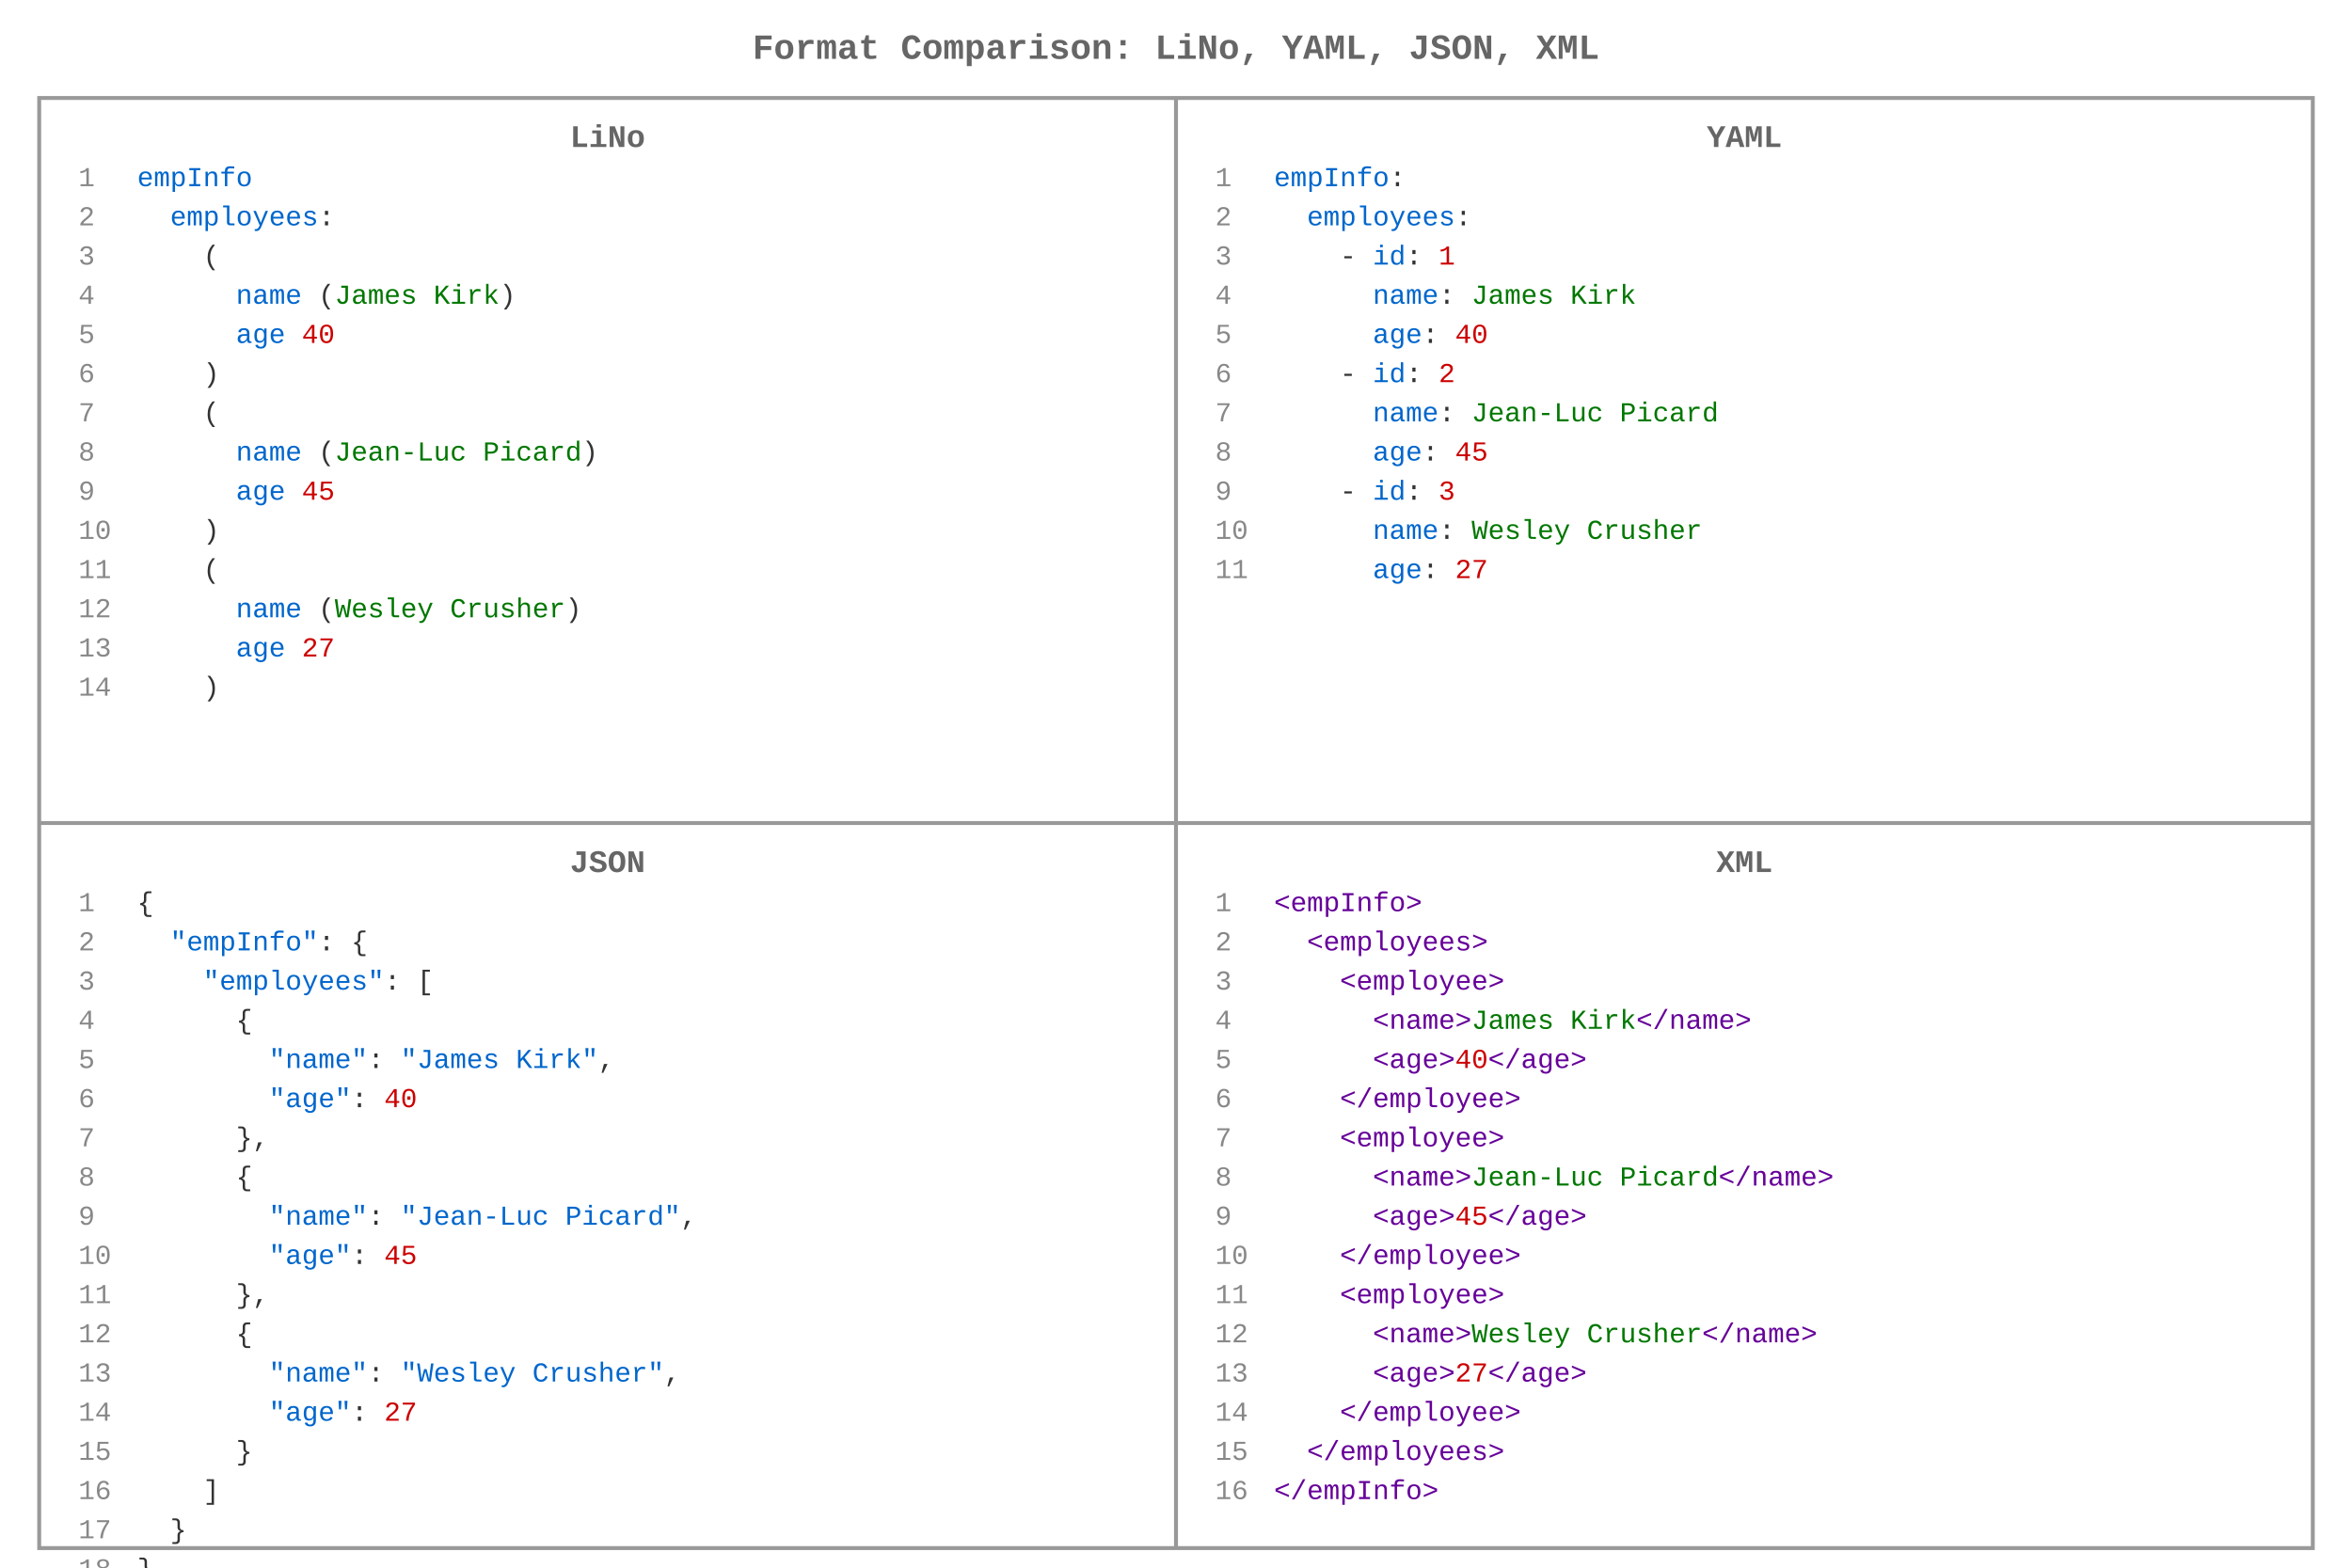
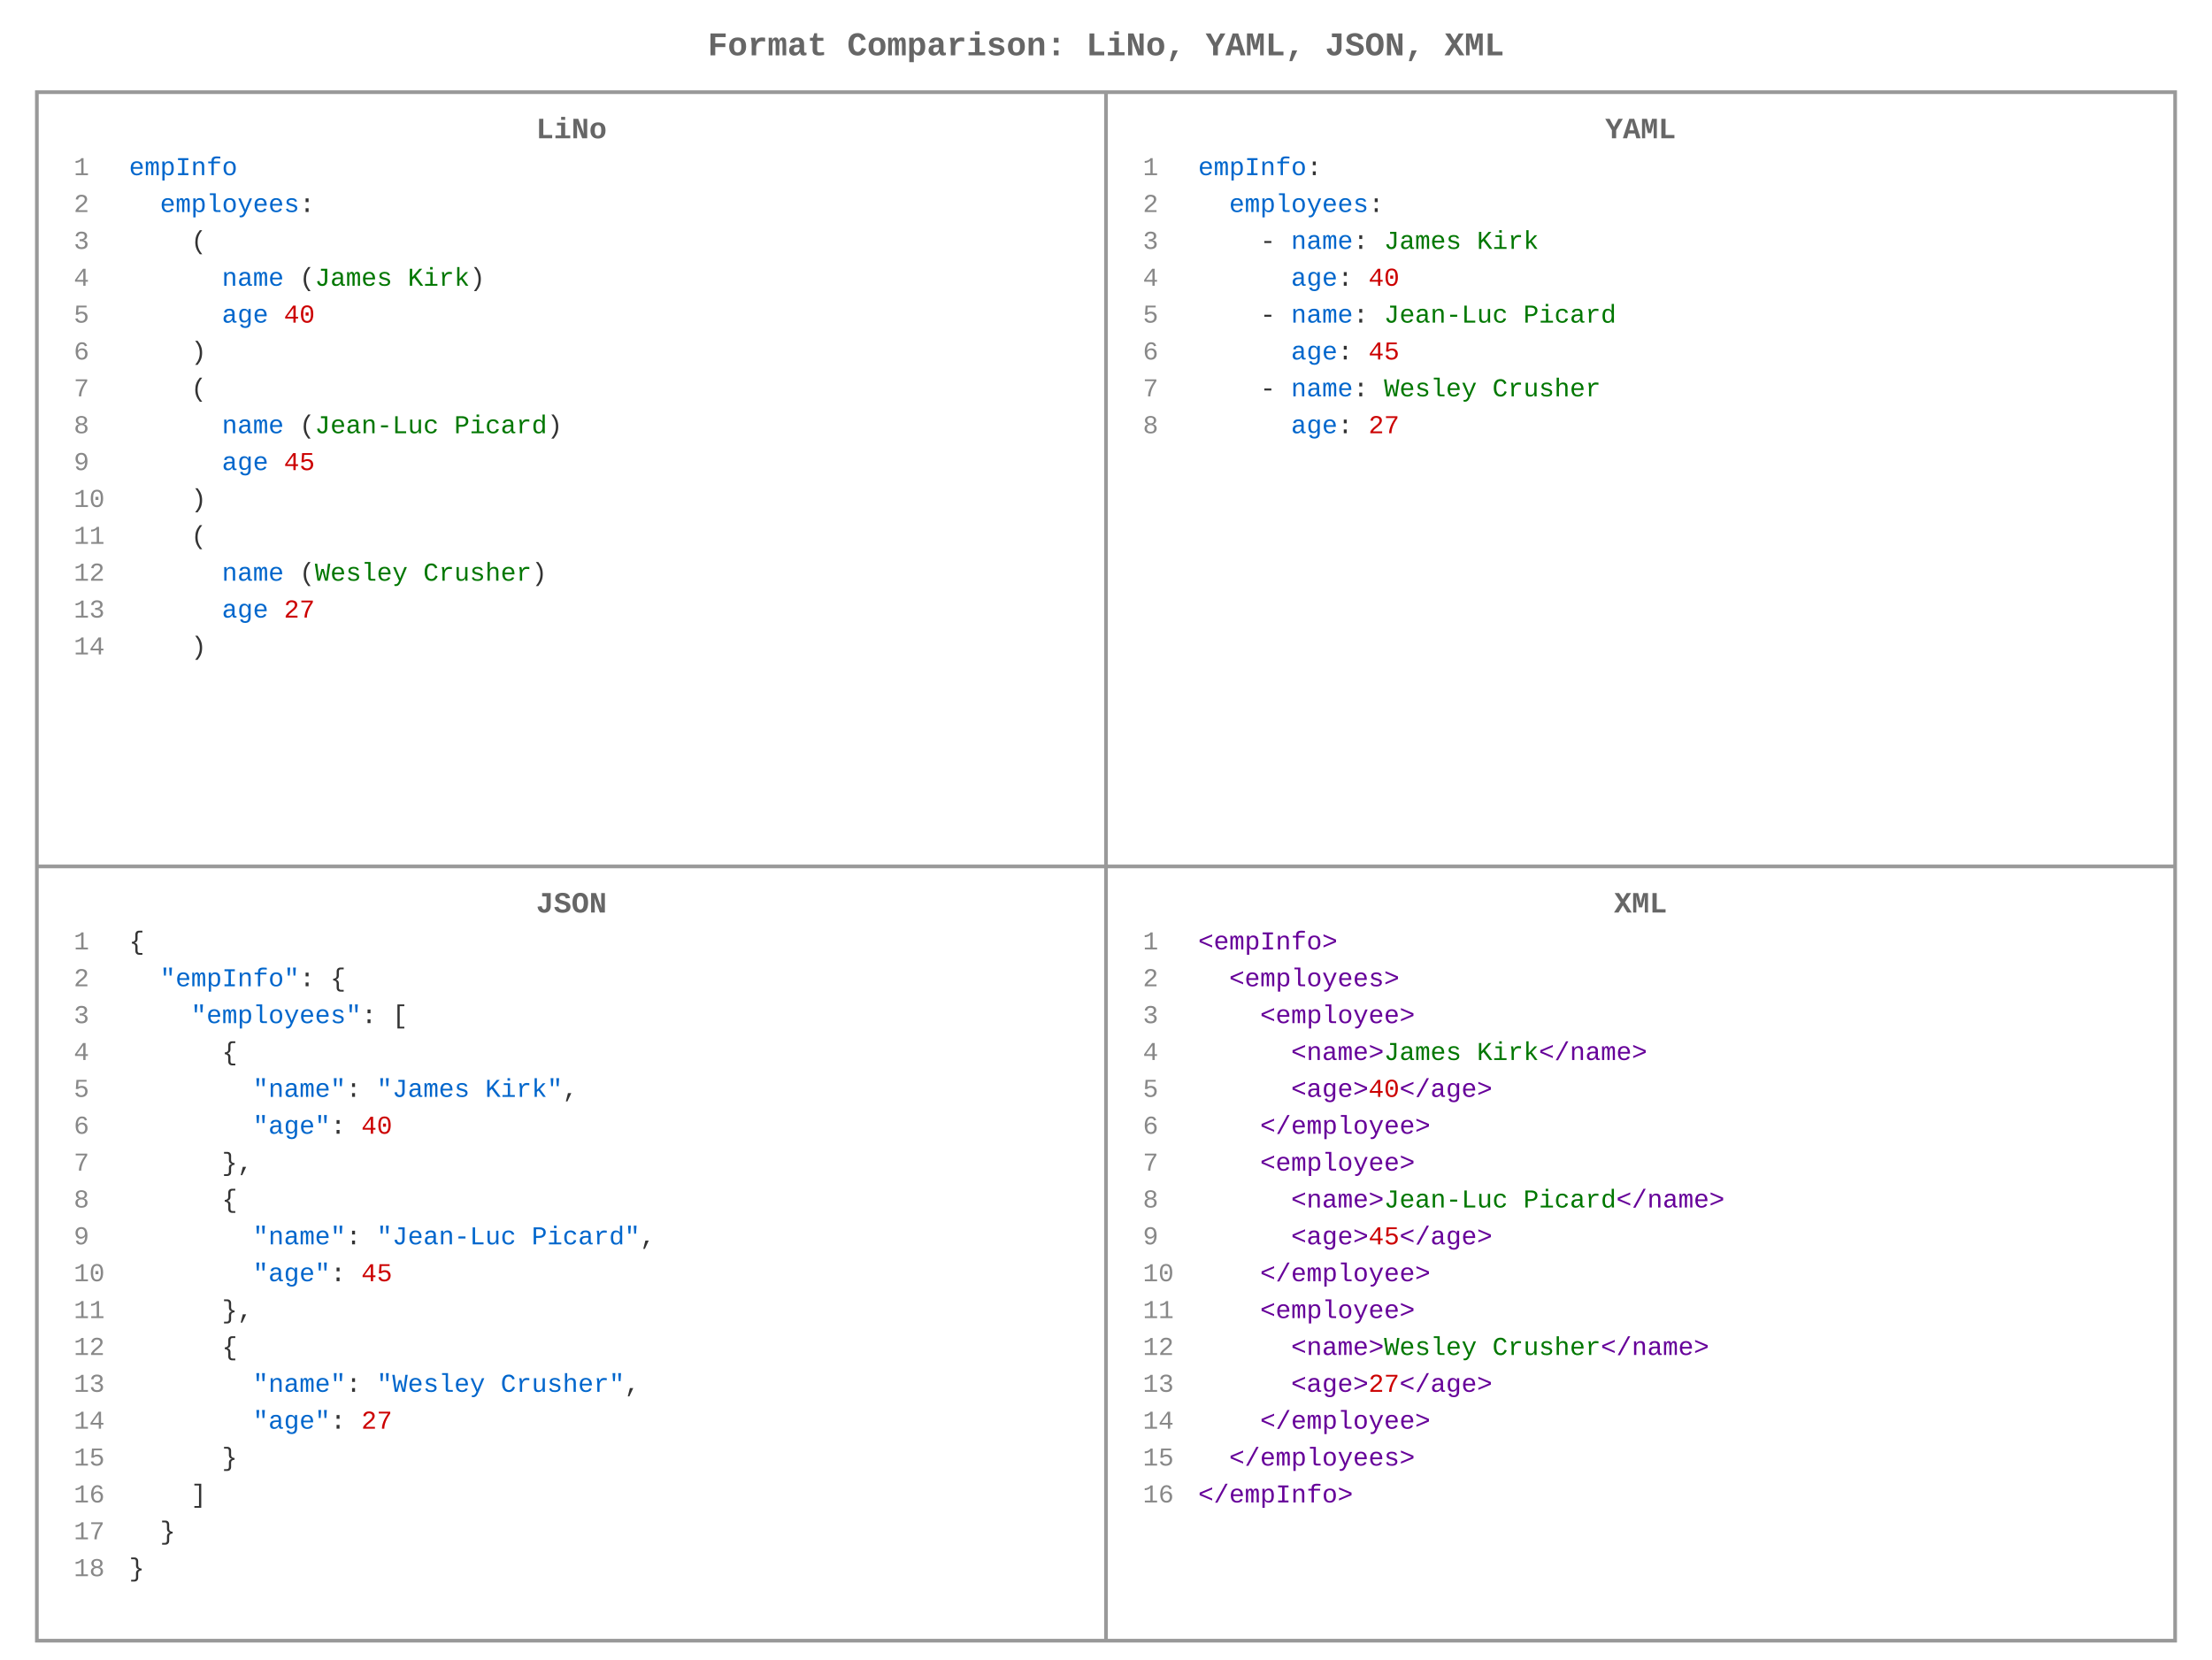
- <svg xmlns="http://www.w3.org/2000/svg" viewBox="0 0 1200 800" style="font-family: 'Courier New', monospace; font-size: 14px;">
+ <svg xmlns="http://www.w3.org/2000/svg" viewBox="0 0 1200 900" style="font-family: 'Courier New', monospace; font-size: 14px;">
  <defs>
    <style>
      .title { font-size: 18px; font-weight: bold; fill: #666666; }
      .format-title { font-size: 16px; font-weight: bold; fill: #666666; }
      .line-number { fill: #888888; }
      .border { fill: none; stroke: #999999; stroke-width: 2; }
      .border-line { stroke: #999999; stroke-width: 2; }
      .bg { fill: transparent; }
    </style>
  </defs>
-   <rect x="0" y="0" width="1200" height="800" class="bg" />
+   <rect x="0" y="0" width="1200" height="900" class="bg" />
  <text x="600" y="30" text-anchor="middle" class="title">Format Comparison: LiNo, YAML, JSON, XML</text>
-   <rect x="20" y="50" width="1160" height="740" class="border" />
-   <line x1="600" y1="50" x2="600" y2="790" class="border-line" />
-   <line x1="20" y1="420" x2="1180" y2="420" class="border-line" />
+   <rect x="20" y="50" width="1160" height="840" class="border" />
+   <line x1="600" y1="50" x2="600" y2="890" class="border-line" />
+   <line x1="20" y1="470" x2="1180" y2="470" class="border-line" />
  <text x="310" y="75" text-anchor="middle" class="format-title">LiNo</text>
  <text class="line-number">
    <tspan x="40" y="95">1</tspan>
  </text>
  <text xml:space="preserve">
    <tspan x="70" y="95" fill="#0066cc">empInfo</tspan>
  </text>
  <text class="line-number">
    <tspan x="40" y="115">2</tspan>
  </text>
  <text xml:space="preserve">
    <tspan x="70" y="115" fill="#333333">  </tspan>
    <tspan x="86.8" y="115" fill="#0066cc">employees</tspan>
    <tspan x="162.4" y="115" fill="#333333">:</tspan>
  </text>
  <text class="line-number">
    <tspan x="40" y="135">3</tspan>
  </text>
  <text xml:space="preserve">
    <tspan x="70" y="135" fill="#333333">    </tspan>
    <tspan x="103.6" y="135" fill="#333333">(</tspan>
  </text>
  <text class="line-number">
    <tspan x="40" y="155">4</tspan>
  </text>
  <text xml:space="preserve">
    <tspan x="70" y="155" fill="#333333">      </tspan>
    <tspan x="120.4" y="155" fill="#0066cc">name</tspan>
    <tspan x="154.0" y="155" fill="#333333"> </tspan>
    <tspan x="162.4" y="155" fill="#333333">(</tspan>
    <tspan x="170.8" y="155" fill="#007700">James Kirk</tspan>
    <tspan x="254.8" y="155" fill="#333333">)</tspan>
  </text>
  <text class="line-number">
    <tspan x="40" y="175">5</tspan>
  </text>
  <text xml:space="preserve">
    <tspan x="70" y="175" fill="#333333">      </tspan>
    <tspan x="120.4" y="175" fill="#0066cc">age</tspan>
    <tspan x="145.6" y="175" fill="#333333"> </tspan>
    <tspan x="154" y="175" fill="#cc0000">40</tspan>
  </text>
  <text class="line-number">
    <tspan x="40" y="195">6</tspan>
  </text>
  <text xml:space="preserve">
    <tspan x="70" y="195" fill="#333333">    </tspan>
    <tspan x="103.6" y="195" fill="#333333">)</tspan>
  </text>
  <text class="line-number">
    <tspan x="40" y="215">7</tspan>
  </text>
  <text xml:space="preserve">
    <tspan x="70" y="215" fill="#333333">    </tspan>
    <tspan x="103.6" y="215" fill="#333333">(</tspan>
  </text>
  <text class="line-number">
    <tspan x="40" y="235">8</tspan>
  </text>
  <text xml:space="preserve">
    <tspan x="70" y="235" fill="#333333">      </tspan>
    <tspan x="120.4" y="235" fill="#0066cc">name</tspan>
    <tspan x="154.0" y="235" fill="#333333"> </tspan>
    <tspan x="162.4" y="235" fill="#333333">(</tspan>
    <tspan x="170.8" y="235" fill="#007700">Jean-Luc Picard</tspan>
    <tspan x="296.8" y="235" fill="#333333">)</tspan>
  </text>
  <text class="line-number">
    <tspan x="40" y="255">9</tspan>
  </text>
  <text xml:space="preserve">
    <tspan x="70" y="255" fill="#333333">      </tspan>
    <tspan x="120.4" y="255" fill="#0066cc">age</tspan>
    <tspan x="145.6" y="255" fill="#333333"> </tspan>
    <tspan x="154" y="255" fill="#cc0000">45</tspan>
  </text>
  <text class="line-number">
    <tspan x="40" y="275">10</tspan>
  </text>
  <text xml:space="preserve">
    <tspan x="70" y="275" fill="#333333">    </tspan>
    <tspan x="103.6" y="275" fill="#333333">)</tspan>
  </text>
  <text class="line-number">
    <tspan x="40" y="295">11</tspan>
  </text>
  <text xml:space="preserve">
    <tspan x="70" y="295" fill="#333333">    </tspan>
    <tspan x="103.6" y="295" fill="#333333">(</tspan>
  </text>
  <text class="line-number">
    <tspan x="40" y="315">12</tspan>
  </text>
  <text xml:space="preserve">
    <tspan x="70" y="315" fill="#333333">      </tspan>
    <tspan x="120.4" y="315" fill="#0066cc">name</tspan>
    <tspan x="154.0" y="315" fill="#333333"> </tspan>
    <tspan x="162.4" y="315" fill="#333333">(</tspan>
    <tspan x="170.8" y="315" fill="#007700">Wesley Crusher</tspan>
    <tspan x="288.4" y="315" fill="#333333">)</tspan>
  </text>
  <text class="line-number">
    <tspan x="40" y="335">13</tspan>
  </text>
  <text xml:space="preserve">
    <tspan x="70" y="335" fill="#333333">      </tspan>
    <tspan x="120.4" y="335" fill="#0066cc">age</tspan>
    <tspan x="145.6" y="335" fill="#333333"> </tspan>
    <tspan x="154" y="335" fill="#cc0000">27</tspan>
  </text>
  <text class="line-number">
    <tspan x="40" y="355">14</tspan>
  </text>
  <text xml:space="preserve">
    <tspan x="70" y="355" fill="#333333">    </tspan>
    <tspan x="103.6" y="355" fill="#333333">)</tspan>
  </text>
  <text x="890" y="75" text-anchor="middle" class="format-title">YAML</text>
  <text class="line-number">
    <tspan x="620" y="95">1</tspan>
  </text>
  <text xml:space="preserve">
    <tspan x="650" y="95" fill="#0066cc">empInfo</tspan>
    <tspan x="708.8" y="95" fill="#333333">:</tspan>
  </text>
  <text class="line-number">
    <tspan x="620" y="115">2</tspan>
  </text>
  <text xml:space="preserve">
    <tspan x="650" y="115" fill="#333333">  </tspan>
    <tspan x="666.8" y="115" fill="#0066cc">employees</tspan>
    <tspan x="742.4" y="115" fill="#333333">:</tspan>
  </text>
  <text class="line-number">
    <tspan x="620" y="135">3</tspan>
  </text>
  <text xml:space="preserve">
    <tspan x="650" y="135" fill="#333333">    </tspan>
    <tspan x="683.6" y="135" fill="#333333">- </tspan>
-     <tspan x="700.4" y="135" fill="#0066cc">id</tspan>
-     <tspan x="717.2" y="135" fill="#333333">:</tspan>
-     <tspan x="725.6" y="135" fill="#333333"> </tspan>
-     <tspan x="734" y="135" fill="#cc0000">1</tspan>
+     <tspan x="700.4" y="135" fill="#0066cc">name</tspan>
+     <tspan x="734.0" y="135" fill="#333333">:</tspan>
+     <tspan x="742.4" y="135" fill="#333333"> </tspan>
+     <tspan x="750.8" y="135" fill="#007700">James Kirk</tspan>
  </text>
  <text class="line-number">
    <tspan x="620" y="155">4</tspan>
  </text>
  <text xml:space="preserve">
    <tspan x="650" y="155" fill="#333333">      </tspan>
-     <tspan x="700.4" y="155" fill="#0066cc">name</tspan>
-     <tspan x="734.0" y="155" fill="#333333">:</tspan>
-     <tspan x="742.4" y="155" fill="#333333"> </tspan>
-     <tspan x="750.8" y="155" fill="#007700">James Kirk</tspan>
+     <tspan x="700.4" y="155" fill="#0066cc">age</tspan>
+     <tspan x="725.6" y="155" fill="#333333">:</tspan>
+     <tspan x="734.0" y="155" fill="#333333"> </tspan>
+     <tspan x="742.4" y="155" fill="#cc0000">40</tspan>
  </text>
  <text class="line-number">
    <tspan x="620" y="175">5</tspan>
  </text>
  <text xml:space="preserve">
-     <tspan x="650" y="175" fill="#333333">      </tspan>
-     <tspan x="700.4" y="175" fill="#0066cc">age</tspan>
-     <tspan x="725.6" y="175" fill="#333333">:</tspan>
-     <tspan x="734.0" y="175" fill="#333333"> </tspan>
-     <tspan x="742.4" y="175" fill="#cc0000">40</tspan>
+     <tspan x="650" y="175" fill="#333333">    </tspan>
+     <tspan x="683.6" y="175" fill="#333333">- </tspan>
+     <tspan x="700.4" y="175" fill="#0066cc">name</tspan>
+     <tspan x="734.0" y="175" fill="#333333">:</tspan>
+     <tspan x="742.4" y="175" fill="#333333"> </tspan>
+     <tspan x="750.8" y="175" fill="#007700">Jean-Luc Picard</tspan>
  </text>
  <text class="line-number">
    <tspan x="620" y="195">6</tspan>
  </text>
  <text xml:space="preserve">
-     <tspan x="650" y="195" fill="#333333">    </tspan>
-     <tspan x="683.6" y="195" fill="#333333">- </tspan>
-     <tspan x="700.4" y="195" fill="#0066cc">id</tspan>
-     <tspan x="717.2" y="195" fill="#333333">:</tspan>
-     <tspan x="725.6" y="195" fill="#333333"> </tspan>
-     <tspan x="734" y="195" fill="#cc0000">2</tspan>
+     <tspan x="650" y="195" fill="#333333">      </tspan>
+     <tspan x="700.4" y="195" fill="#0066cc">age</tspan>
+     <tspan x="725.6" y="195" fill="#333333">:</tspan>
+     <tspan x="734.0" y="195" fill="#333333"> </tspan>
+     <tspan x="742.4" y="195" fill="#cc0000">45</tspan>
  </text>
  <text class="line-number">
    <tspan x="620" y="215">7</tspan>
  </text>
  <text xml:space="preserve">
-     <tspan x="650" y="215" fill="#333333">      </tspan>
+     <tspan x="650" y="215" fill="#333333">    </tspan>
+     <tspan x="683.6" y="215" fill="#333333">- </tspan>
    <tspan x="700.4" y="215" fill="#0066cc">name</tspan>
    <tspan x="734.0" y="215" fill="#333333">:</tspan>
    <tspan x="742.4" y="215" fill="#333333"> </tspan>
-     <tspan x="750.8" y="215" fill="#007700">Jean-Luc Picard</tspan>
+     <tspan x="750.8" y="215" fill="#007700">Wesley Crusher</tspan>
  </text>
  <text class="line-number">
    <tspan x="620" y="235">8</tspan>
  </text>
  <text xml:space="preserve">
    <tspan x="650" y="235" fill="#333333">      </tspan>
    <tspan x="700.4" y="235" fill="#0066cc">age</tspan>
    <tspan x="725.6" y="235" fill="#333333">:</tspan>
    <tspan x="734.0" y="235" fill="#333333"> </tspan>
-     <tspan x="742.4" y="235" fill="#cc0000">45</tspan>
-   </text>
-   <text class="line-number">
-     <tspan x="620" y="255">9</tspan>
-   </text>
-   <text xml:space="preserve">
-     <tspan x="650" y="255" fill="#333333">    </tspan>
-     <tspan x="683.6" y="255" fill="#333333">- </tspan>
-     <tspan x="700.4" y="255" fill="#0066cc">id</tspan>
-     <tspan x="717.2" y="255" fill="#333333">:</tspan>
-     <tspan x="725.6" y="255" fill="#333333"> </tspan>
-     <tspan x="734" y="255" fill="#cc0000">3</tspan>
-   </text>
-   <text class="line-number">
-     <tspan x="620" y="275">10</tspan>
-   </text>
-   <text xml:space="preserve">
-     <tspan x="650" y="275" fill="#333333">      </tspan>
-     <tspan x="700.4" y="275" fill="#0066cc">name</tspan>
-     <tspan x="734.0" y="275" fill="#333333">:</tspan>
-     <tspan x="742.4" y="275" fill="#333333"> </tspan>
-     <tspan x="750.8" y="275" fill="#007700">Wesley Crusher</tspan>
-   </text>
-   <text class="line-number">
-     <tspan x="620" y="295">11</tspan>
-   </text>
-   <text xml:space="preserve">
-     <tspan x="650" y="295" fill="#333333">      </tspan>
-     <tspan x="700.4" y="295" fill="#0066cc">age</tspan>
-     <tspan x="725.6" y="295" fill="#333333">:</tspan>
-     <tspan x="734.0" y="295" fill="#333333"> </tspan>
-     <tspan x="742.4" y="295" fill="#cc0000">27</tspan>
-   </text>
-   <text x="310" y="445" text-anchor="middle" class="format-title">JSON</text>
-   <text class="line-number">
-     <tspan x="40" y="465">1</tspan>
-   </text>
-   <text xml:space="preserve">
-     <tspan x="70" y="465" fill="#333333">{</tspan>
-   </text>
-   <text class="line-number">
-     <tspan x="40" y="485">2</tspan>
-   </text>
-   <text xml:space="preserve">
-     <tspan x="70" y="485" fill="#333333">  </tspan>
-     <tspan x="86.8" y="485" fill="#0066cc">"empInfo"</tspan>
-     <tspan x="162.4" y="485" fill="#333333">:</tspan>
-     <tspan x="170.8" y="485" fill="#333333"> </tspan>
-     <tspan x="179.2" y="485" fill="#333333">{</tspan>
-   </text>
-   <text class="line-number">
-     <tspan x="40" y="505">3</tspan>
-   </text>
-   <text xml:space="preserve">
-     <tspan x="70" y="505" fill="#333333">    </tspan>
-     <tspan x="103.6" y="505" fill="#0066cc">"employees"</tspan>
-     <tspan x="196.0" y="505" fill="#333333">:</tspan>
-     <tspan x="204.4" y="505" fill="#333333"> </tspan>
-     <tspan x="212.8" y="505" fill="#333333">[</tspan>
-   </text>
-   <text class="line-number">
-     <tspan x="40" y="525">4</tspan>
-   </text>
-   <text xml:space="preserve">
-     <tspan x="70" y="525" fill="#333333">      </tspan>
-     <tspan x="120.4" y="525" fill="#333333">{</tspan>
-   </text>
-   <text class="line-number">
-     <tspan x="40" y="545">5</tspan>
-   </text>
-   <text xml:space="preserve">
-     <tspan x="70" y="545" fill="#333333">        </tspan>
-     <tspan x="137.2" y="545" fill="#0066cc">"name"</tspan>
-     <tspan x="187.6" y="545" fill="#333333">:</tspan>
-     <tspan x="196.0" y="545" fill="#333333"> </tspan>
-     <tspan x="204.4" y="545" fill="#0066cc">"James Kirk"</tspan>
-     <tspan x="305.2" y="545" fill="#333333">,</tspan>
-   </text>
-   <text class="line-number">
-     <tspan x="40" y="565">6</tspan>
-   </text>
-   <text xml:space="preserve">
-     <tspan x="70" y="565" fill="#333333">        </tspan>
-     <tspan x="137.2" y="565" fill="#0066cc">"age"</tspan>
-     <tspan x="179.2" y="565" fill="#333333">:</tspan>
-     <tspan x="187.6" y="565" fill="#333333"> </tspan>
-     <tspan x="196.0" y="565" fill="#cc0000">40</tspan>
-   </text>
-   <text class="line-number">
-     <tspan x="40" y="585">7</tspan>
-   </text>
-   <text xml:space="preserve">
-     <tspan x="70" y="585" fill="#333333">      </tspan>
-     <tspan x="120.4" y="585" fill="#333333">}</tspan>
-     <tspan x="128.8" y="585" fill="#333333">,</tspan>
-   </text>
-   <text class="line-number">
-     <tspan x="40" y="605">8</tspan>
-   </text>
-   <text xml:space="preserve">
-     <tspan x="70" y="605" fill="#333333">      </tspan>
-     <tspan x="120.4" y="605" fill="#333333">{</tspan>
-   </text>
-   <text class="line-number">
-     <tspan x="40" y="625">9</tspan>
-   </text>
-   <text xml:space="preserve">
-     <tspan x="70" y="625" fill="#333333">        </tspan>
-     <tspan x="137.2" y="625" fill="#0066cc">"name"</tspan>
-     <tspan x="187.6" y="625" fill="#333333">:</tspan>
-     <tspan x="196.0" y="625" fill="#333333"> </tspan>
-     <tspan x="204.4" y="625" fill="#0066cc">"Jean-Luc Picard"</tspan>
-     <tspan x="347.2" y="625" fill="#333333">,</tspan>
-   </text>
-   <text class="line-number">
-     <tspan x="40" y="645">10</tspan>
-   </text>
-   <text xml:space="preserve">
-     <tspan x="70" y="645" fill="#333333">        </tspan>
-     <tspan x="137.2" y="645" fill="#0066cc">"age"</tspan>
-     <tspan x="179.2" y="645" fill="#333333">:</tspan>
-     <tspan x="187.6" y="645" fill="#333333"> </tspan>
-     <tspan x="196.0" y="645" fill="#cc0000">45</tspan>
-   </text>
-   <text class="line-number">
-     <tspan x="40" y="665">11</tspan>
-   </text>
-   <text xml:space="preserve">
-     <tspan x="70" y="665" fill="#333333">      </tspan>
-     <tspan x="120.4" y="665" fill="#333333">}</tspan>
-     <tspan x="128.8" y="665" fill="#333333">,</tspan>
-   </text>
-   <text class="line-number">
-     <tspan x="40" y="685">12</tspan>
-   </text>
-   <text xml:space="preserve">
-     <tspan x="70" y="685" fill="#333333">      </tspan>
-     <tspan x="120.4" y="685" fill="#333333">{</tspan>
-   </text>
-   <text class="line-number">
-     <tspan x="40" y="705">13</tspan>
-   </text>
-   <text xml:space="preserve">
-     <tspan x="70" y="705" fill="#333333">        </tspan>
-     <tspan x="137.2" y="705" fill="#0066cc">"name"</tspan>
-     <tspan x="187.6" y="705" fill="#333333">:</tspan>
-     <tspan x="196.0" y="705" fill="#333333"> </tspan>
-     <tspan x="204.4" y="705" fill="#0066cc">"Wesley Crusher"</tspan>
-     <tspan x="338.8" y="705" fill="#333333">,</tspan>
-   </text>
-   <text class="line-number">
-     <tspan x="40" y="725">14</tspan>
-   </text>
-   <text xml:space="preserve">
-     <tspan x="70" y="725" fill="#333333">        </tspan>
-     <tspan x="137.2" y="725" fill="#0066cc">"age"</tspan>
-     <tspan x="179.2" y="725" fill="#333333">:</tspan>
-     <tspan x="187.6" y="725" fill="#333333"> </tspan>
-     <tspan x="196.0" y="725" fill="#cc0000">27</tspan>
-   </text>
-   <text class="line-number">
-     <tspan x="40" y="745">15</tspan>
-   </text>
-   <text xml:space="preserve">
-     <tspan x="70" y="745" fill="#333333">      </tspan>
-     <tspan x="120.4" y="745" fill="#333333">}</tspan>
-   </text>
-   <text class="line-number">
-     <tspan x="40" y="765">16</tspan>
-   </text>
-   <text xml:space="preserve">
-     <tspan x="70" y="765" fill="#333333">    </tspan>
-     <tspan x="103.6" y="765" fill="#333333">]</tspan>
-   </text>
-   <text class="line-number">
-     <tspan x="40" y="785">17</tspan>
-   </text>
-   <text xml:space="preserve">
-     <tspan x="70" y="785" fill="#333333">  </tspan>
-     <tspan x="86.8" y="785" fill="#333333">}</tspan>
-   </text>
-   <text class="line-number">
-     <tspan x="40" y="805">18</tspan>
-   </text>
-   <text xml:space="preserve">
-     <tspan x="70" y="805" fill="#333333">}</tspan>
-   </text>
-   <text x="890" y="445" text-anchor="middle" class="format-title">XML</text>
-   <text class="line-number">
-     <tspan x="620" y="465">1</tspan>
-   </text>
-   <text xml:space="preserve">
-     <tspan x="650" y="465" fill="#660099">&lt;</tspan>
-     <tspan x="658.4" y="465" fill="#660099">empInfo</tspan>
-     <tspan x="717.2" y="465" fill="#660099">&gt;</tspan>
-   </text>
-   <text class="line-number">
-     <tspan x="620" y="485">2</tspan>
-   </text>
-   <text xml:space="preserve">
-     <tspan x="650" y="485" fill="#333333">  </tspan>
-     <tspan x="666.8" y="485" fill="#660099">&lt;</tspan>
-     <tspan x="675.2" y="485" fill="#660099">employees</tspan>
-     <tspan x="750.8" y="485" fill="#660099">&gt;</tspan>
-   </text>
-   <text class="line-number">
-     <tspan x="620" y="505">3</tspan>
-   </text>
-   <text xml:space="preserve">
-     <tspan x="650" y="505" fill="#333333">    </tspan>
-     <tspan x="683.6" y="505" fill="#660099">&lt;</tspan>
-     <tspan x="692.0" y="505" fill="#660099">employee</tspan>
-     <tspan x="759.2" y="505" fill="#660099">&gt;</tspan>
-   </text>
-   <text class="line-number">
-     <tspan x="620" y="525">4</tspan>
-   </text>
-   <text xml:space="preserve">
-     <tspan x="650" y="525" fill="#333333">      </tspan>
-     <tspan x="700.4" y="525" fill="#660099">&lt;</tspan>
-     <tspan x="708.8" y="525" fill="#660099">name</tspan>
-     <tspan x="742.4" y="525" fill="#660099">&gt;</tspan>
-     <tspan x="750.8" y="525" fill="#007700">James Kirk</tspan>
-     <tspan x="834.8" y="525" fill="#660099">&lt;</tspan>
-     <tspan x="843.2" y="525" fill="#660099">/</tspan>
-     <tspan x="851.6" y="525" fill="#660099">name</tspan>
-     <tspan x="885.2" y="525" fill="#660099">&gt;</tspan>
-   </text>
-   <text class="line-number">
-     <tspan x="620" y="545">5</tspan>
-   </text>
-   <text xml:space="preserve">
-     <tspan x="650" y="545" fill="#333333">      </tspan>
-     <tspan x="700.4" y="545" fill="#660099">&lt;</tspan>
-     <tspan x="708.8" y="545" fill="#660099">age</tspan>
-     <tspan x="734.0" y="545" fill="#660099">&gt;</tspan>
-     <tspan x="742.4" y="545" fill="#cc0000">40</tspan>
-     <tspan x="759.2" y="545" fill="#660099">&lt;</tspan>
-     <tspan x="767.6" y="545" fill="#660099">/</tspan>
-     <tspan x="776" y="545" fill="#660099">age</tspan>
-     <tspan x="801.2" y="545" fill="#660099">&gt;</tspan>
-   </text>
-   <text class="line-number">
-     <tspan x="620" y="565">6</tspan>
-   </text>
-   <text xml:space="preserve">
-     <tspan x="650" y="565" fill="#333333">    </tspan>
-     <tspan x="683.6" y="565" fill="#660099">&lt;</tspan>
-     <tspan x="692.0" y="565" fill="#660099">/</tspan>
-     <tspan x="700.4" y="565" fill="#660099">employee</tspan>
-     <tspan x="767.6" y="565" fill="#660099">&gt;</tspan>
-   </text>
-   <text class="line-number">
-     <tspan x="620" y="585">7</tspan>
-   </text>
-   <text xml:space="preserve">
-     <tspan x="650" y="585" fill="#333333">    </tspan>
-     <tspan x="683.6" y="585" fill="#660099">&lt;</tspan>
-     <tspan x="692.0" y="585" fill="#660099">employee</tspan>
-     <tspan x="759.2" y="585" fill="#660099">&gt;</tspan>
-   </text>
-   <text class="line-number">
-     <tspan x="620" y="605">8</tspan>
-   </text>
-   <text xml:space="preserve">
-     <tspan x="650" y="605" fill="#333333">      </tspan>
-     <tspan x="700.4" y="605" fill="#660099">&lt;</tspan>
-     <tspan x="708.8" y="605" fill="#660099">name</tspan>
-     <tspan x="742.4" y="605" fill="#660099">&gt;</tspan>
-     <tspan x="750.8" y="605" fill="#007700">Jean-Luc Picard</tspan>
-     <tspan x="876.8" y="605" fill="#660099">&lt;</tspan>
-     <tspan x="885.2" y="605" fill="#660099">/</tspan>
-     <tspan x="893.6" y="605" fill="#660099">name</tspan>
-     <tspan x="927.2" y="605" fill="#660099">&gt;</tspan>
-   </text>
-   <text class="line-number">
-     <tspan x="620" y="625">9</tspan>
-   </text>
-   <text xml:space="preserve">
-     <tspan x="650" y="625" fill="#333333">      </tspan>
-     <tspan x="700.4" y="625" fill="#660099">&lt;</tspan>
-     <tspan x="708.8" y="625" fill="#660099">age</tspan>
-     <tspan x="734.0" y="625" fill="#660099">&gt;</tspan>
-     <tspan x="742.4" y="625" fill="#cc0000">45</tspan>
-     <tspan x="759.2" y="625" fill="#660099">&lt;</tspan>
-     <tspan x="767.6" y="625" fill="#660099">/</tspan>
-     <tspan x="776" y="625" fill="#660099">age</tspan>
-     <tspan x="801.2" y="625" fill="#660099">&gt;</tspan>
-   </text>
-   <text class="line-number">
-     <tspan x="620" y="645">10</tspan>
-   </text>
-   <text xml:space="preserve">
-     <tspan x="650" y="645" fill="#333333">    </tspan>
-     <tspan x="683.6" y="645" fill="#660099">&lt;</tspan>
-     <tspan x="692.0" y="645" fill="#660099">/</tspan>
-     <tspan x="700.4" y="645" fill="#660099">employee</tspan>
-     <tspan x="767.6" y="645" fill="#660099">&gt;</tspan>
-   </text>
-   <text class="line-number">
-     <tspan x="620" y="665">11</tspan>
-   </text>
-   <text xml:space="preserve">
-     <tspan x="650" y="665" fill="#333333">    </tspan>
-     <tspan x="683.6" y="665" fill="#660099">&lt;</tspan>
-     <tspan x="692.0" y="665" fill="#660099">employee</tspan>
-     <tspan x="759.2" y="665" fill="#660099">&gt;</tspan>
-   </text>
-   <text class="line-number">
-     <tspan x="620" y="685">12</tspan>
-   </text>
-   <text xml:space="preserve">
-     <tspan x="650" y="685" fill="#333333">      </tspan>
-     <tspan x="700.4" y="685" fill="#660099">&lt;</tspan>
-     <tspan x="708.8" y="685" fill="#660099">name</tspan>
-     <tspan x="742.4" y="685" fill="#660099">&gt;</tspan>
-     <tspan x="750.8" y="685" fill="#007700">Wesley Crusher</tspan>
-     <tspan x="868.4" y="685" fill="#660099">&lt;</tspan>
-     <tspan x="876.8" y="685" fill="#660099">/</tspan>
-     <tspan x="885.2" y="685" fill="#660099">name</tspan>
-     <tspan x="918.8" y="685" fill="#660099">&gt;</tspan>
-   </text>
-   <text class="line-number">
-     <tspan x="620" y="705">13</tspan>
-   </text>
-   <text xml:space="preserve">
-     <tspan x="650" y="705" fill="#333333">      </tspan>
-     <tspan x="700.4" y="705" fill="#660099">&lt;</tspan>
-     <tspan x="708.8" y="705" fill="#660099">age</tspan>
-     <tspan x="734.0" y="705" fill="#660099">&gt;</tspan>
-     <tspan x="742.4" y="705" fill="#cc0000">27</tspan>
-     <tspan x="759.2" y="705" fill="#660099">&lt;</tspan>
-     <tspan x="767.6" y="705" fill="#660099">/</tspan>
-     <tspan x="776" y="705" fill="#660099">age</tspan>
-     <tspan x="801.2" y="705" fill="#660099">&gt;</tspan>
-   </text>
-   <text class="line-number">
-     <tspan x="620" y="725">14</tspan>
-   </text>
-   <text xml:space="preserve">
-     <tspan x="650" y="725" fill="#333333">    </tspan>
-     <tspan x="683.6" y="725" fill="#660099">&lt;</tspan>
-     <tspan x="692.0" y="725" fill="#660099">/</tspan>
-     <tspan x="700.4" y="725" fill="#660099">employee</tspan>
-     <tspan x="767.6" y="725" fill="#660099">&gt;</tspan>
-   </text>
-   <text class="line-number">
-     <tspan x="620" y="745">15</tspan>
-   </text>
-   <text xml:space="preserve">
-     <tspan x="650" y="745" fill="#333333">  </tspan>
-     <tspan x="666.8" y="745" fill="#660099">&lt;</tspan>
-     <tspan x="675.2" y="745" fill="#660099">/</tspan>
-     <tspan x="683.6" y="745" fill="#660099">employees</tspan>
-     <tspan x="759.2" y="745" fill="#660099">&gt;</tspan>
-   </text>
-   <text class="line-number">
-     <tspan x="620" y="765">16</tspan>
-   </text>
-   <text xml:space="preserve">
-     <tspan x="650" y="765" fill="#660099">&lt;</tspan>
-     <tspan x="658.4" y="765" fill="#660099">/</tspan>
-     <tspan x="666.8" y="765" fill="#660099">empInfo</tspan>
-     <tspan x="725.6" y="765" fill="#660099">&gt;</tspan>
+     <tspan x="742.4" y="235" fill="#cc0000">27</tspan>
+   </text>
+   <text x="310" y="495" text-anchor="middle" class="format-title">JSON</text>
+   <text class="line-number">
+     <tspan x="40" y="515">1</tspan>
+   </text>
+   <text xml:space="preserve">
+     <tspan x="70" y="515" fill="#333333">{</tspan>
+   </text>
+   <text class="line-number">
+     <tspan x="40" y="535">2</tspan>
+   </text>
+   <text xml:space="preserve">
+     <tspan x="70" y="535" fill="#333333">  </tspan>
+     <tspan x="86.8" y="535" fill="#0066cc">"empInfo"</tspan>
+     <tspan x="162.4" y="535" fill="#333333">:</tspan>
+     <tspan x="170.8" y="535" fill="#333333"> </tspan>
+     <tspan x="179.2" y="535" fill="#333333">{</tspan>
+   </text>
+   <text class="line-number">
+     <tspan x="40" y="555">3</tspan>
+   </text>
+   <text xml:space="preserve">
+     <tspan x="70" y="555" fill="#333333">    </tspan>
+     <tspan x="103.6" y="555" fill="#0066cc">"employees"</tspan>
+     <tspan x="196.0" y="555" fill="#333333">:</tspan>
+     <tspan x="204.4" y="555" fill="#333333"> </tspan>
+     <tspan x="212.8" y="555" fill="#333333">[</tspan>
+   </text>
+   <text class="line-number">
+     <tspan x="40" y="575">4</tspan>
+   </text>
+   <text xml:space="preserve">
+     <tspan x="70" y="575" fill="#333333">      </tspan>
+     <tspan x="120.4" y="575" fill="#333333">{</tspan>
+   </text>
+   <text class="line-number">
+     <tspan x="40" y="595">5</tspan>
+   </text>
+   <text xml:space="preserve">
+     <tspan x="70" y="595" fill="#333333">        </tspan>
+     <tspan x="137.2" y="595" fill="#0066cc">"name"</tspan>
+     <tspan x="187.6" y="595" fill="#333333">:</tspan>
+     <tspan x="196.0" y="595" fill="#333333"> </tspan>
+     <tspan x="204.4" y="595" fill="#0066cc">"James Kirk"</tspan>
+     <tspan x="305.2" y="595" fill="#333333">,</tspan>
+   </text>
+   <text class="line-number">
+     <tspan x="40" y="615">6</tspan>
+   </text>
+   <text xml:space="preserve">
+     <tspan x="70" y="615" fill="#333333">        </tspan>
+     <tspan x="137.2" y="615" fill="#0066cc">"age"</tspan>
+     <tspan x="179.2" y="615" fill="#333333">:</tspan>
+     <tspan x="187.6" y="615" fill="#333333"> </tspan>
+     <tspan x="196.0" y="615" fill="#cc0000">40</tspan>
+   </text>
+   <text class="line-number">
+     <tspan x="40" y="635">7</tspan>
+   </text>
+   <text xml:space="preserve">
+     <tspan x="70" y="635" fill="#333333">      </tspan>
+     <tspan x="120.4" y="635" fill="#333333">}</tspan>
+     <tspan x="128.8" y="635" fill="#333333">,</tspan>
+   </text>
+   <text class="line-number">
+     <tspan x="40" y="655">8</tspan>
+   </text>
+   <text xml:space="preserve">
+     <tspan x="70" y="655" fill="#333333">      </tspan>
+     <tspan x="120.4" y="655" fill="#333333">{</tspan>
+   </text>
+   <text class="line-number">
+     <tspan x="40" y="675">9</tspan>
+   </text>
+   <text xml:space="preserve">
+     <tspan x="70" y="675" fill="#333333">        </tspan>
+     <tspan x="137.2" y="675" fill="#0066cc">"name"</tspan>
+     <tspan x="187.6" y="675" fill="#333333">:</tspan>
+     <tspan x="196.0" y="675" fill="#333333"> </tspan>
+     <tspan x="204.4" y="675" fill="#0066cc">"Jean-Luc Picard"</tspan>
+     <tspan x="347.2" y="675" fill="#333333">,</tspan>
+   </text>
+   <text class="line-number">
+     <tspan x="40" y="695">10</tspan>
+   </text>
+   <text xml:space="preserve">
+     <tspan x="70" y="695" fill="#333333">        </tspan>
+     <tspan x="137.2" y="695" fill="#0066cc">"age"</tspan>
+     <tspan x="179.2" y="695" fill="#333333">:</tspan>
+     <tspan x="187.6" y="695" fill="#333333"> </tspan>
+     <tspan x="196.0" y="695" fill="#cc0000">45</tspan>
+   </text>
+   <text class="line-number">
+     <tspan x="40" y="715">11</tspan>
+   </text>
+   <text xml:space="preserve">
+     <tspan x="70" y="715" fill="#333333">      </tspan>
+     <tspan x="120.4" y="715" fill="#333333">}</tspan>
+     <tspan x="128.8" y="715" fill="#333333">,</tspan>
+   </text>
+   <text class="line-number">
+     <tspan x="40" y="735">12</tspan>
+   </text>
+   <text xml:space="preserve">
+     <tspan x="70" y="735" fill="#333333">      </tspan>
+     <tspan x="120.4" y="735" fill="#333333">{</tspan>
+   </text>
+   <text class="line-number">
+     <tspan x="40" y="755">13</tspan>
+   </text>
+   <text xml:space="preserve">
+     <tspan x="70" y="755" fill="#333333">        </tspan>
+     <tspan x="137.2" y="755" fill="#0066cc">"name"</tspan>
+     <tspan x="187.6" y="755" fill="#333333">:</tspan>
+     <tspan x="196.0" y="755" fill="#333333"> </tspan>
+     <tspan x="204.4" y="755" fill="#0066cc">"Wesley Crusher"</tspan>
+     <tspan x="338.8" y="755" fill="#333333">,</tspan>
+   </text>
+   <text class="line-number">
+     <tspan x="40" y="775">14</tspan>
+   </text>
+   <text xml:space="preserve">
+     <tspan x="70" y="775" fill="#333333">        </tspan>
+     <tspan x="137.2" y="775" fill="#0066cc">"age"</tspan>
+     <tspan x="179.2" y="775" fill="#333333">:</tspan>
+     <tspan x="187.6" y="775" fill="#333333"> </tspan>
+     <tspan x="196.0" y="775" fill="#cc0000">27</tspan>
+   </text>
+   <text class="line-number">
+     <tspan x="40" y="795">15</tspan>
+   </text>
+   <text xml:space="preserve">
+     <tspan x="70" y="795" fill="#333333">      </tspan>
+     <tspan x="120.4" y="795" fill="#333333">}</tspan>
+   </text>
+   <text class="line-number">
+     <tspan x="40" y="815">16</tspan>
+   </text>
+   <text xml:space="preserve">
+     <tspan x="70" y="815" fill="#333333">    </tspan>
+     <tspan x="103.6" y="815" fill="#333333">]</tspan>
+   </text>
+   <text class="line-number">
+     <tspan x="40" y="835">17</tspan>
+   </text>
+   <text xml:space="preserve">
+     <tspan x="70" y="835" fill="#333333">  </tspan>
+     <tspan x="86.8" y="835" fill="#333333">}</tspan>
+   </text>
+   <text class="line-number">
+     <tspan x="40" y="855">18</tspan>
+   </text>
+   <text xml:space="preserve">
+     <tspan x="70" y="855" fill="#333333">}</tspan>
+   </text>
+   <text x="890" y="495" text-anchor="middle" class="format-title">XML</text>
+   <text class="line-number">
+     <tspan x="620" y="515">1</tspan>
+   </text>
+   <text xml:space="preserve">
+     <tspan x="650" y="515" fill="#660099">&lt;</tspan>
+     <tspan x="658.4" y="515" fill="#660099">empInfo</tspan>
+     <tspan x="717.2" y="515" fill="#660099">&gt;</tspan>
+   </text>
+   <text class="line-number">
+     <tspan x="620" y="535">2</tspan>
+   </text>
+   <text xml:space="preserve">
+     <tspan x="650" y="535" fill="#333333">  </tspan>
+     <tspan x="666.8" y="535" fill="#660099">&lt;</tspan>
+     <tspan x="675.2" y="535" fill="#660099">employees</tspan>
+     <tspan x="750.8" y="535" fill="#660099">&gt;</tspan>
+   </text>
+   <text class="line-number">
+     <tspan x="620" y="555">3</tspan>
+   </text>
+   <text xml:space="preserve">
+     <tspan x="650" y="555" fill="#333333">    </tspan>
+     <tspan x="683.6" y="555" fill="#660099">&lt;</tspan>
+     <tspan x="692.0" y="555" fill="#660099">employee</tspan>
+     <tspan x="759.2" y="555" fill="#660099">&gt;</tspan>
+   </text>
+   <text class="line-number">
+     <tspan x="620" y="575">4</tspan>
+   </text>
+   <text xml:space="preserve">
+     <tspan x="650" y="575" fill="#333333">      </tspan>
+     <tspan x="700.4" y="575" fill="#660099">&lt;</tspan>
+     <tspan x="708.8" y="575" fill="#660099">name</tspan>
+     <tspan x="742.4" y="575" fill="#660099">&gt;</tspan>
+     <tspan x="750.8" y="575" fill="#007700">James Kirk</tspan>
+     <tspan x="834.8" y="575" fill="#660099">&lt;</tspan>
+     <tspan x="843.2" y="575" fill="#660099">/</tspan>
+     <tspan x="851.6" y="575" fill="#660099">name</tspan>
+     <tspan x="885.2" y="575" fill="#660099">&gt;</tspan>
+   </text>
+   <text class="line-number">
+     <tspan x="620" y="595">5</tspan>
+   </text>
+   <text xml:space="preserve">
+     <tspan x="650" y="595" fill="#333333">      </tspan>
+     <tspan x="700.4" y="595" fill="#660099">&lt;</tspan>
+     <tspan x="708.8" y="595" fill="#660099">age</tspan>
+     <tspan x="734.0" y="595" fill="#660099">&gt;</tspan>
+     <tspan x="742.4" y="595" fill="#cc0000">40</tspan>
+     <tspan x="759.2" y="595" fill="#660099">&lt;</tspan>
+     <tspan x="767.6" y="595" fill="#660099">/</tspan>
+     <tspan x="776" y="595" fill="#660099">age</tspan>
+     <tspan x="801.2" y="595" fill="#660099">&gt;</tspan>
+   </text>
+   <text class="line-number">
+     <tspan x="620" y="615">6</tspan>
+   </text>
+   <text xml:space="preserve">
+     <tspan x="650" y="615" fill="#333333">    </tspan>
+     <tspan x="683.6" y="615" fill="#660099">&lt;</tspan>
+     <tspan x="692.0" y="615" fill="#660099">/</tspan>
+     <tspan x="700.4" y="615" fill="#660099">employee</tspan>
+     <tspan x="767.6" y="615" fill="#660099">&gt;</tspan>
+   </text>
+   <text class="line-number">
+     <tspan x="620" y="635">7</tspan>
+   </text>
+   <text xml:space="preserve">
+     <tspan x="650" y="635" fill="#333333">    </tspan>
+     <tspan x="683.6" y="635" fill="#660099">&lt;</tspan>
+     <tspan x="692.0" y="635" fill="#660099">employee</tspan>
+     <tspan x="759.2" y="635" fill="#660099">&gt;</tspan>
+   </text>
+   <text class="line-number">
+     <tspan x="620" y="655">8</tspan>
+   </text>
+   <text xml:space="preserve">
+     <tspan x="650" y="655" fill="#333333">      </tspan>
+     <tspan x="700.4" y="655" fill="#660099">&lt;</tspan>
+     <tspan x="708.8" y="655" fill="#660099">name</tspan>
+     <tspan x="742.4" y="655" fill="#660099">&gt;</tspan>
+     <tspan x="750.8" y="655" fill="#007700">Jean-Luc Picard</tspan>
+     <tspan x="876.8" y="655" fill="#660099">&lt;</tspan>
+     <tspan x="885.2" y="655" fill="#660099">/</tspan>
+     <tspan x="893.6" y="655" fill="#660099">name</tspan>
+     <tspan x="927.2" y="655" fill="#660099">&gt;</tspan>
+   </text>
+   <text class="line-number">
+     <tspan x="620" y="675">9</tspan>
+   </text>
+   <text xml:space="preserve">
+     <tspan x="650" y="675" fill="#333333">      </tspan>
+     <tspan x="700.4" y="675" fill="#660099">&lt;</tspan>
+     <tspan x="708.8" y="675" fill="#660099">age</tspan>
+     <tspan x="734.0" y="675" fill="#660099">&gt;</tspan>
+     <tspan x="742.4" y="675" fill="#cc0000">45</tspan>
+     <tspan x="759.2" y="675" fill="#660099">&lt;</tspan>
+     <tspan x="767.6" y="675" fill="#660099">/</tspan>
+     <tspan x="776" y="675" fill="#660099">age</tspan>
+     <tspan x="801.2" y="675" fill="#660099">&gt;</tspan>
+   </text>
+   <text class="line-number">
+     <tspan x="620" y="695">10</tspan>
+   </text>
+   <text xml:space="preserve">
+     <tspan x="650" y="695" fill="#333333">    </tspan>
+     <tspan x="683.6" y="695" fill="#660099">&lt;</tspan>
+     <tspan x="692.0" y="695" fill="#660099">/</tspan>
+     <tspan x="700.4" y="695" fill="#660099">employee</tspan>
+     <tspan x="767.6" y="695" fill="#660099">&gt;</tspan>
+   </text>
+   <text class="line-number">
+     <tspan x="620" y="715">11</tspan>
+   </text>
+   <text xml:space="preserve">
+     <tspan x="650" y="715" fill="#333333">    </tspan>
+     <tspan x="683.6" y="715" fill="#660099">&lt;</tspan>
+     <tspan x="692.0" y="715" fill="#660099">employee</tspan>
+     <tspan x="759.2" y="715" fill="#660099">&gt;</tspan>
+   </text>
+   <text class="line-number">
+     <tspan x="620" y="735">12</tspan>
+   </text>
+   <text xml:space="preserve">
+     <tspan x="650" y="735" fill="#333333">      </tspan>
+     <tspan x="700.4" y="735" fill="#660099">&lt;</tspan>
+     <tspan x="708.8" y="735" fill="#660099">name</tspan>
+     <tspan x="742.4" y="735" fill="#660099">&gt;</tspan>
+     <tspan x="750.8" y="735" fill="#007700">Wesley Crusher</tspan>
+     <tspan x="868.4" y="735" fill="#660099">&lt;</tspan>
+     <tspan x="876.8" y="735" fill="#660099">/</tspan>
+     <tspan x="885.2" y="735" fill="#660099">name</tspan>
+     <tspan x="918.8" y="735" fill="#660099">&gt;</tspan>
+   </text>
+   <text class="line-number">
+     <tspan x="620" y="755">13</tspan>
+   </text>
+   <text xml:space="preserve">
+     <tspan x="650" y="755" fill="#333333">      </tspan>
+     <tspan x="700.4" y="755" fill="#660099">&lt;</tspan>
+     <tspan x="708.8" y="755" fill="#660099">age</tspan>
+     <tspan x="734.0" y="755" fill="#660099">&gt;</tspan>
+     <tspan x="742.4" y="755" fill="#cc0000">27</tspan>
+     <tspan x="759.2" y="755" fill="#660099">&lt;</tspan>
+     <tspan x="767.6" y="755" fill="#660099">/</tspan>
+     <tspan x="776" y="755" fill="#660099">age</tspan>
+     <tspan x="801.2" y="755" fill="#660099">&gt;</tspan>
+   </text>
+   <text class="line-number">
+     <tspan x="620" y="775">14</tspan>
+   </text>
+   <text xml:space="preserve">
+     <tspan x="650" y="775" fill="#333333">    </tspan>
+     <tspan x="683.6" y="775" fill="#660099">&lt;</tspan>
+     <tspan x="692.0" y="775" fill="#660099">/</tspan>
+     <tspan x="700.4" y="775" fill="#660099">employee</tspan>
+     <tspan x="767.6" y="775" fill="#660099">&gt;</tspan>
+   </text>
+   <text class="line-number">
+     <tspan x="620" y="795">15</tspan>
+   </text>
+   <text xml:space="preserve">
+     <tspan x="650" y="795" fill="#333333">  </tspan>
+     <tspan x="666.8" y="795" fill="#660099">&lt;</tspan>
+     <tspan x="675.2" y="795" fill="#660099">/</tspan>
+     <tspan x="683.6" y="795" fill="#660099">employees</tspan>
+     <tspan x="759.2" y="795" fill="#660099">&gt;</tspan>
+   </text>
+   <text class="line-number">
+     <tspan x="620" y="815">16</tspan>
+   </text>
+   <text xml:space="preserve">
+     <tspan x="650" y="815" fill="#660099">&lt;</tspan>
+     <tspan x="658.4" y="815" fill="#660099">/</tspan>
+     <tspan x="666.8" y="815" fill="#660099">empInfo</tspan>
+     <tspan x="725.6" y="815" fill="#660099">&gt;</tspan>
  </text>
</svg>
